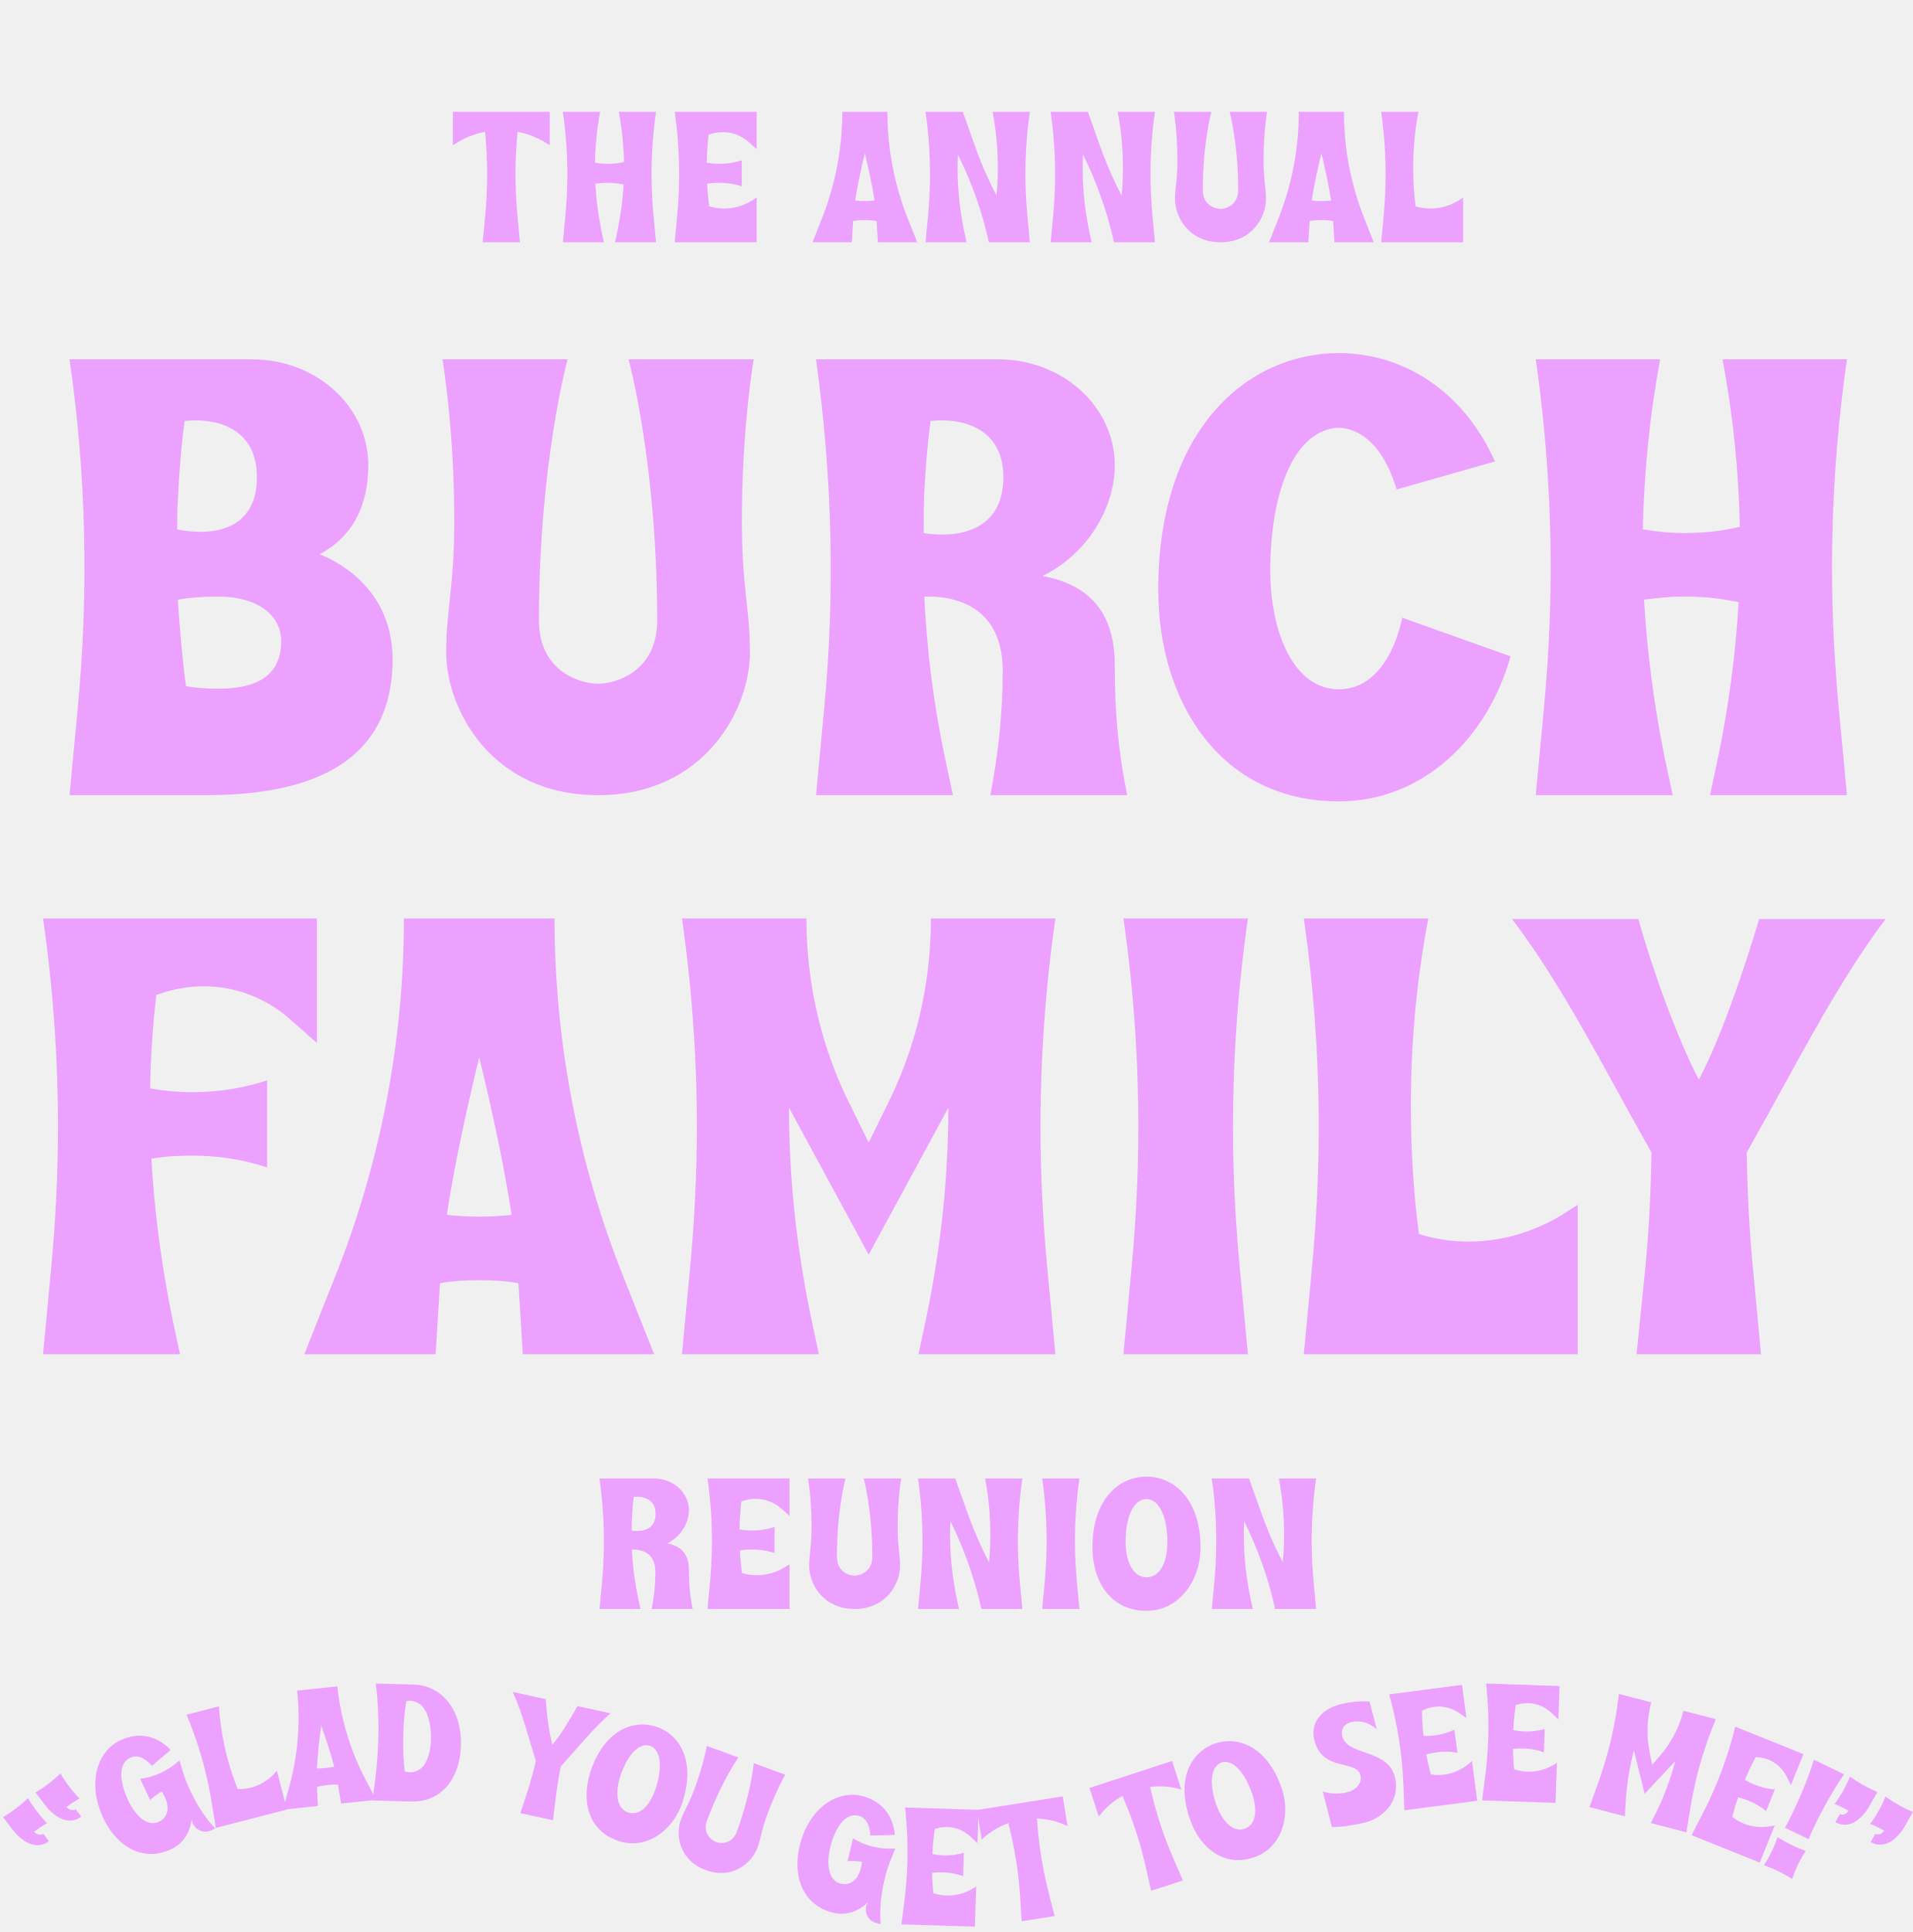
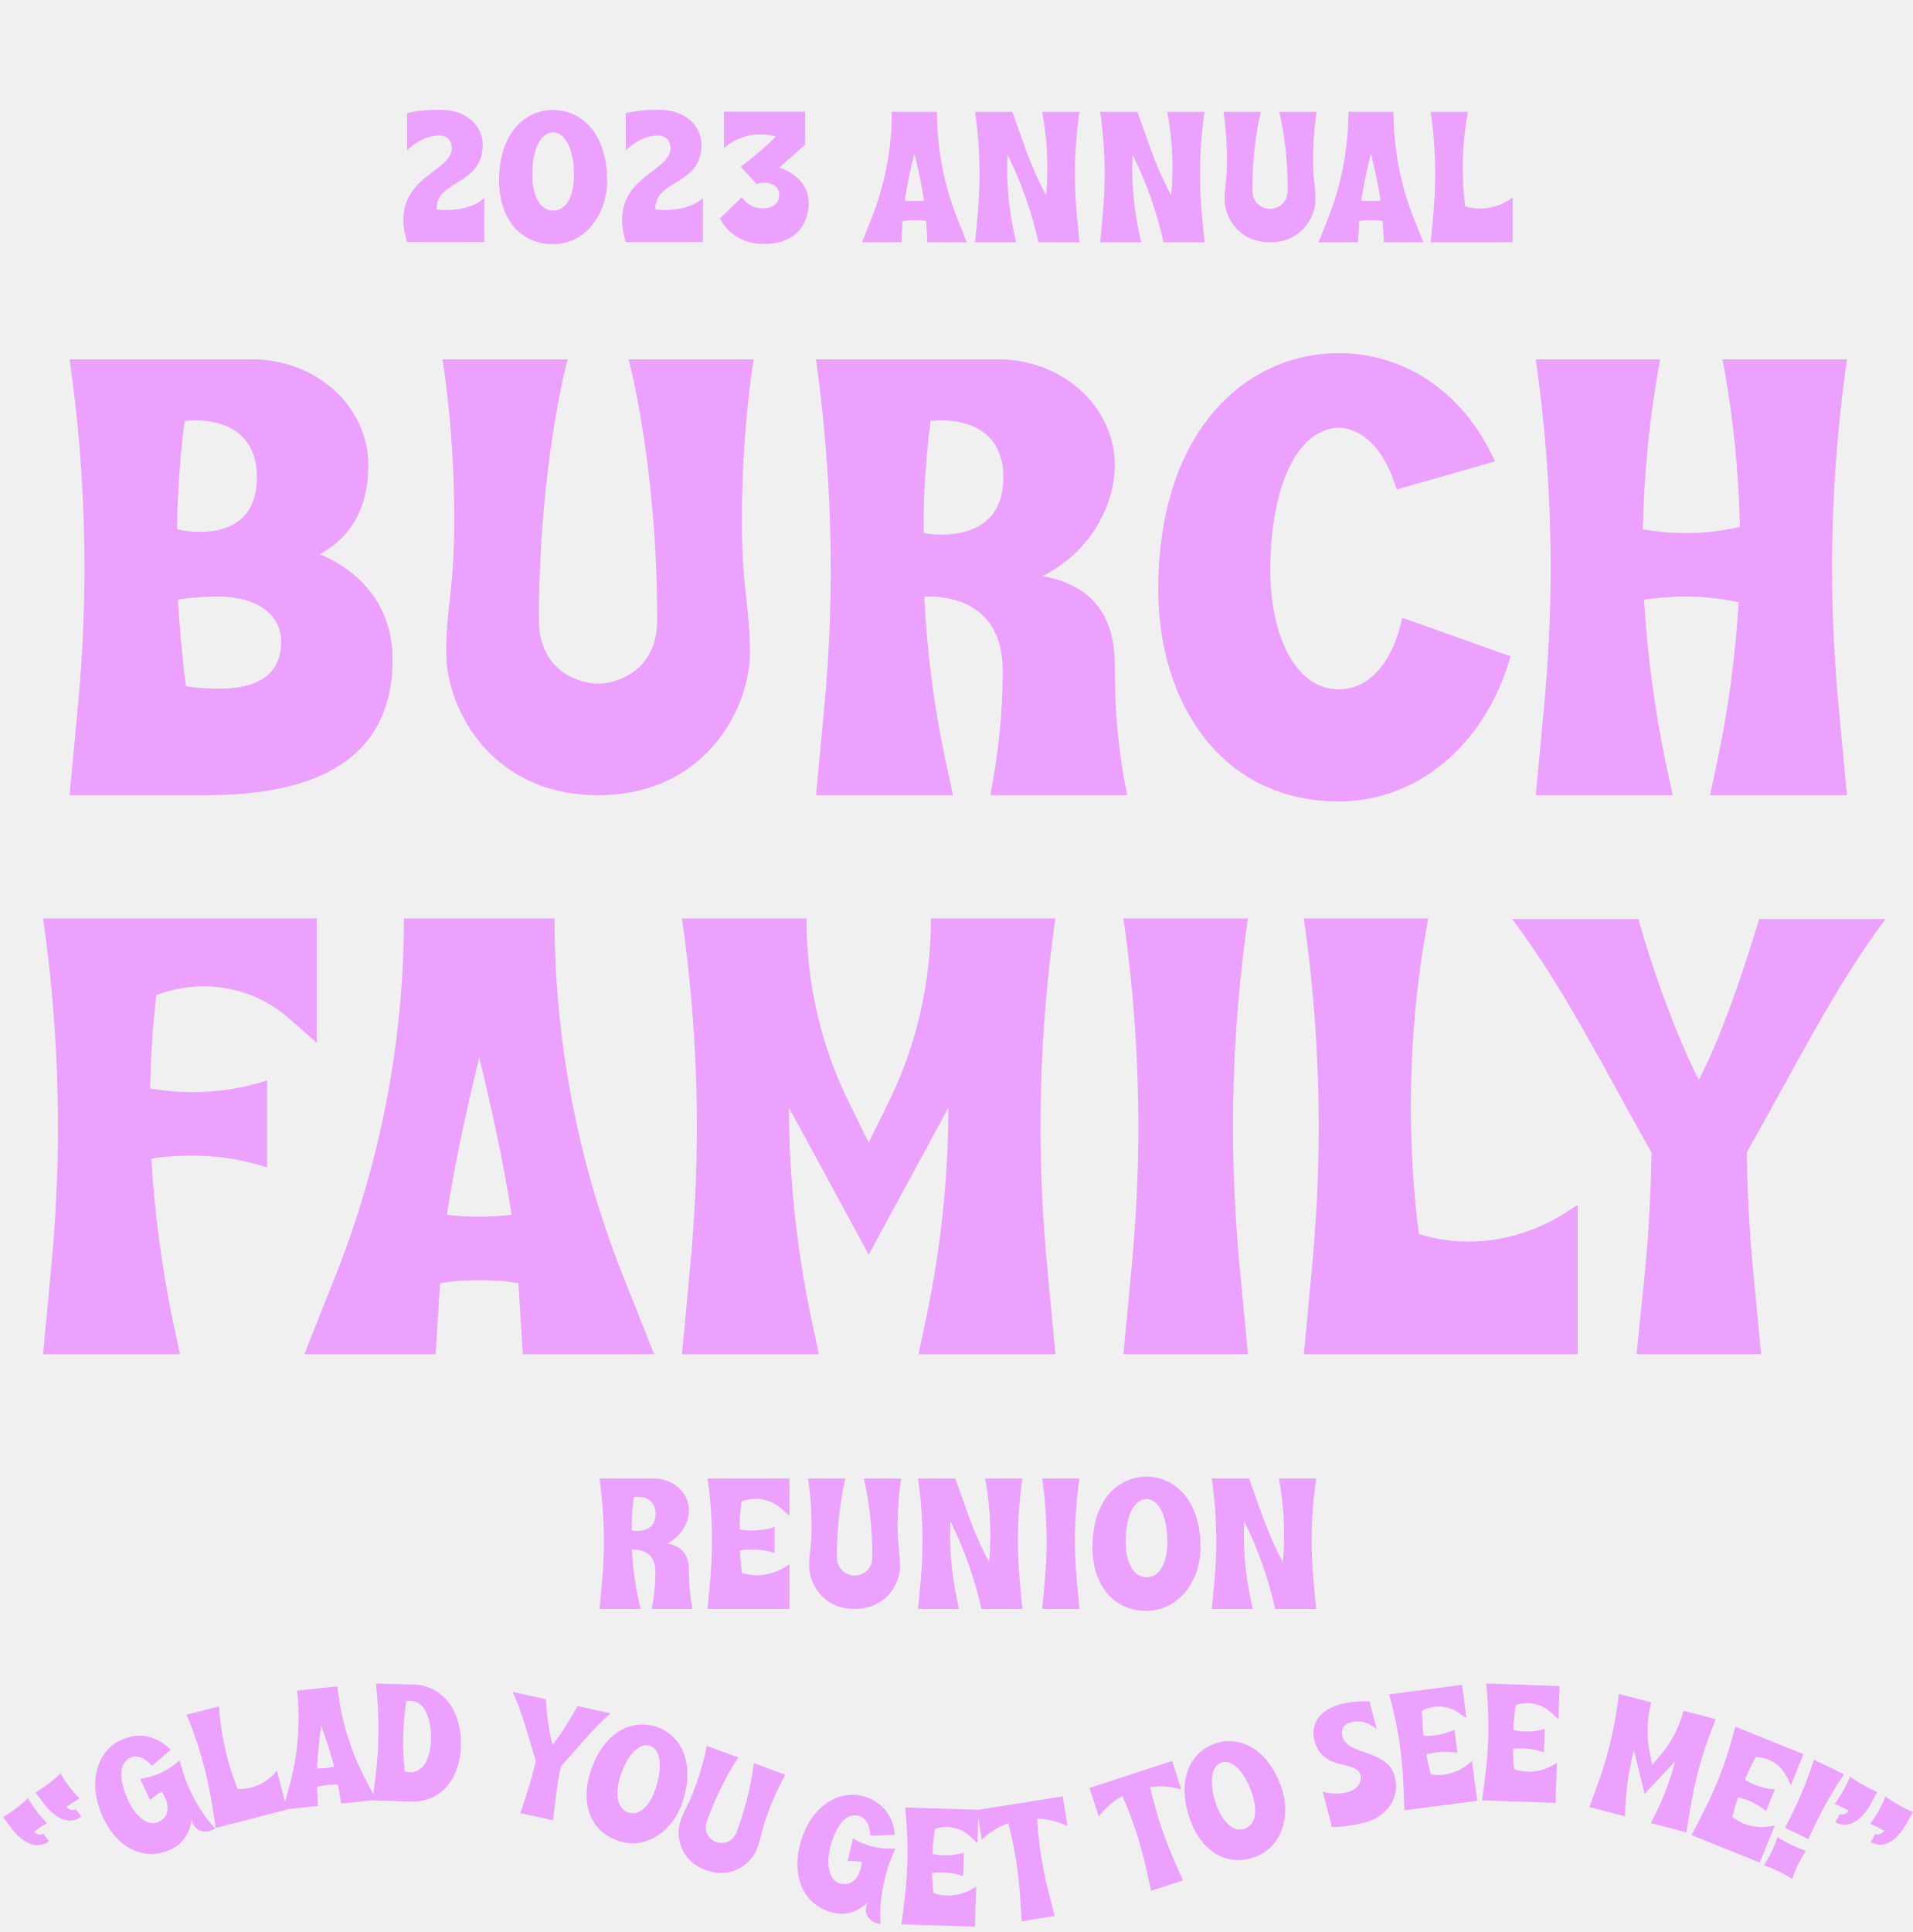
<svg xmlns="http://www.w3.org/2000/svg" width="308" height="311" viewBox="0 0 308 311" fill="none">
-   <path d="M77.719 39H83.719L83.329 34.86C83.119 32.61 82.999 30.33 82.999 28.08C82.999 25.8 83.119 23.49 83.329 21.21C85.159 21.57 86.929 22.29 88.519 23.4V18H72.919V23.4C74.509 22.29 76.279 21.57 78.109 21.21C78.319 23.49 78.439 25.8 78.439 28.08C78.439 30.33 78.319 32.61 78.109 34.86L77.719 39ZM90.629 39H97.23L96.84 37.17C96.329 34.65 95.999 32.13 95.85 29.58C96.51 29.49 97.169 29.43 97.829 29.43C98.7 29.43 99.54 29.52 100.409 29.7C100.259 32.22 99.93 34.71 99.419 37.17L99.029 39H105.629L105.239 34.86C105.029 32.61 104.909 30.33 104.909 28.08C104.909 24.72 105.149 21.33 105.629 18H99.629C100.139 20.67 100.409 23.37 100.469 26.07C99.6 26.28 98.7 26.37 97.829 26.37C97.139 26.37 96.48 26.31 95.79 26.19C95.85 23.46 96.12 20.7 96.629 18H90.629C91.109 21.33 91.35 24.72 91.35 28.08C91.35 30.33 91.23 32.61 91.019 34.86L90.629 39ZM108.633 39H121.833V31.8L121.083 32.28C119.703 33.12 118.143 33.57 116.583 33.57C115.773 33.57 114.963 33.45 114.183 33.21C114.033 32.01 113.913 30.81 113.853 29.58C114.513 29.46 115.173 29.43 115.833 29.43C117.063 29.43 118.263 29.61 119.433 30V25.8C118.263 26.19 117.063 26.37 115.833 26.37C115.143 26.37 114.483 26.31 113.793 26.19C113.823 24.69 113.913 23.19 114.093 21.69C114.813 21.42 115.593 21.27 116.373 21.27C117.873 21.27 119.373 21.81 120.573 22.89L121.833 24V18H108.633C109.113 21.33 109.353 24.72 109.353 28.08C109.353 30.33 109.233 32.61 109.023 34.86L108.633 39ZM130.82 39H137.15L137.36 35.58C137.99 35.46 138.62 35.43 139.25 35.43C139.88 35.43 140.51 35.46 141.14 35.58L141.35 39H147.68L146.24 35.37C144.02 29.85 142.88 23.94 142.88 18H135.62C135.62 23.94 134.48 29.85 132.26 35.37L130.82 39ZM139.25 32.37C138.74 32.37 138.2 32.34 137.69 32.28C138.08 29.73 138.65 27.18 139.25 24.69C139.85 27.18 140.42 29.73 140.81 32.28C140.3 32.34 139.76 32.37 139.25 32.37ZM149.021 39H155.621L155.231 37.17C154.541 33.84 154.181 30.45 154.181 27.06C154.181 26.34 154.211 25.62 154.241 24.9C156.461 29.37 158.141 34.11 159.221 39H165.821L165.431 34.86C165.221 32.61 165.101 30.33 165.101 28.08C165.101 24.72 165.341 21.33 165.821 18H159.821C160.391 21 160.661 24 160.661 27.03C160.661 28.5 160.601 30 160.451 31.47C159.071 28.83 157.901 26.13 156.911 23.31L155.021 18H149.021C149.501 21.33 149.741 24.72 149.741 28.08C149.741 30.33 149.621 32.61 149.411 34.86L149.021 39ZM169.163 39H175.763L175.373 37.17C174.683 33.84 174.323 30.45 174.323 27.06C174.323 26.34 174.353 25.62 174.383 24.9C176.603 29.37 178.283 34.11 179.363 39H185.963L185.573 34.86C185.363 32.61 185.243 30.33 185.243 28.08C185.243 24.72 185.483 21.33 185.963 18H179.963C180.533 21 180.803 24 180.803 27.03C180.803 28.5 180.743 30 180.593 31.47C179.213 28.83 178.043 26.13 177.053 23.31L175.163 18H169.163C169.643 21.33 169.883 24.72 169.883 28.08C169.883 30.33 169.763 32.61 169.553 34.86L169.163 39ZM196.512 39C201.702 39 203.832 34.8 203.832 32.13C203.832 30 203.442 29.01 203.442 25.77C203.442 21.3 204.012 18 204.012 18H197.982C197.982 18 199.362 23.04 199.362 30.57C199.362 33.06 197.352 33.63 196.512 33.63C195.672 33.63 193.662 33.06 193.662 30.57C193.662 23.04 195.042 18 195.042 18H189.012C189.012 18 189.582 21.3 189.582 25.77C189.582 29.01 189.192 30 189.192 32.13C189.192 34.8 191.322 39 196.512 39ZM204.328 39H210.658L210.868 35.58C211.498 35.46 212.128 35.43 212.758 35.43C213.388 35.43 214.018 35.46 214.648 35.58L214.858 39H221.188L219.748 35.37C217.528 29.85 216.388 23.94 216.388 18H209.128C209.128 23.94 207.988 29.85 205.768 35.37L204.328 39ZM212.758 32.37C212.248 32.37 211.708 32.34 211.198 32.28C211.588 29.73 212.158 27.18 212.758 24.69C213.358 27.18 213.928 29.73 214.318 32.28C213.808 32.34 213.268 32.37 212.758 32.37ZM222.382 39H235.582V31.8L234.832 32.28C233.452 33.12 231.892 33.57 230.332 33.57C229.522 33.57 228.712 33.45 227.932 33.21C227.662 31.17 227.542 29.1 227.542 27.03C227.542 24 227.812 21 228.382 18H222.382C222.862 21.33 223.102 24.72 223.102 28.08C223.102 30.33 222.982 32.61 222.772 34.86L222.382 39Z" fill="#ECA1FF" />
+   <path d="M77.963 38.97V31.86C77.963 31.86 76.313 33.81 71.753 33.81C70.253 33.81 70.283 33.63 70.283 33.63C70.283 28.89 77.723 29.88 77.723 23.31C77.723 20.16 75.023 17.67 70.883 17.67C67.223 17.67 65.543 18.24 65.543 18.24V24.18C65.543 24.18 67.883 21.81 70.673 21.81C71.933 21.81 72.743 22.59 72.743 23.85C72.743 27.42 64.943 28.32 64.943 35.4C64.943 37.17 65.543 38.97 65.543 38.97H77.963ZM89.054 39.3C94.244 39.3 97.754 34.5 97.754 29.1C97.754 21.3 93.494 17.7 89.054 17.7C84.614 17.7 80.354 21.3 80.354 29.1C80.354 34.5 83.234 39.3 89.054 39.3ZM89.054 33.9C86.834 33.9 85.694 31.23 85.694 28.17C85.694 24.6 86.744 21.51 88.934 21.3H89.174C91.334 21.51 92.414 24.6 92.414 28.17C92.414 31.47 91.274 33.9 89.054 33.9ZM113.179 38.97V31.86C113.179 31.86 111.529 33.81 106.969 33.81C105.469 33.81 105.499 33.63 105.499 33.63C105.499 28.89 112.939 29.88 112.939 23.31C112.939 20.16 110.239 17.67 106.099 17.67C102.439 17.67 100.759 18.24 100.759 18.24V24.18C100.759 24.18 103.099 21.81 105.889 21.81C107.149 21.81 107.959 22.59 107.959 23.85C107.959 27.42 100.159 28.32 100.159 35.4C100.159 37.17 100.759 38.97 100.759 38.97H113.179ZM122.95 39.27C128.26 39.27 130.21 35.97 130.21 32.64C130.21 29.31 127.21 27.45 125.44 27L129.64 23.28V17.97H116.56V23.85C116.56 23.85 118.75 21.63 122.41 21.63C124 21.63 124.9 21.99 124.9 21.99C124.9 21.99 123.04 23.97 119.26 26.85L121.84 29.64C121.84 29.64 122.32 29.4 122.95 29.4C124.3 29.4 125.47 30.03 125.47 31.41C125.47 32.97 124.12 33.54 122.8 33.54C121.51 33.54 120.31 32.97 119.44 31.74L115.93 35.16C115.93 35.16 117.67 39.27 122.95 39.27ZM138.796 39H145.126L145.336 35.58C145.966 35.46 146.596 35.43 147.226 35.43C147.856 35.43 148.486 35.46 149.116 35.58L149.326 39H155.656L154.216 35.37C151.996 29.85 150.856 23.94 150.856 18H143.596C143.596 23.94 142.456 29.85 140.236 35.37L138.796 39ZM147.226 32.37C146.716 32.37 146.176 32.34 145.666 32.28C146.056 29.73 146.626 27.18 147.226 24.69C147.826 27.18 148.396 29.73 148.786 32.28C148.276 32.34 147.736 32.37 147.226 32.37ZM156.997 39H163.597L163.207 37.17C162.517 33.84 162.157 30.45 162.157 27.06C162.157 26.34 162.187 25.62 162.217 24.9C164.437 29.37 166.117 34.11 167.197 39H173.797L173.407 34.86C173.197 32.61 173.077 30.33 173.077 28.08C173.077 24.72 173.317 21.33 173.797 18H167.797C168.367 21 168.637 24 168.637 27.03C168.637 28.5 168.577 30 168.427 31.47C167.047 28.83 165.877 26.13 164.887 23.31L162.997 18H156.997C157.477 21.33 157.717 24.72 157.717 28.08C157.717 30.33 157.597 32.61 157.387 34.86L156.997 39ZM177.139 39H183.739L183.349 37.17C182.659 33.84 182.299 30.45 182.299 27.06C182.299 26.34 182.329 25.62 182.359 24.9C184.579 29.37 186.259 34.11 187.339 39H193.939L193.549 34.86C193.339 32.61 193.219 30.33 193.219 28.08C193.219 24.72 193.459 21.33 193.939 18H187.939C188.509 21 188.779 24 188.779 27.03C188.779 28.5 188.719 30 188.569 31.47C187.189 28.83 186.019 26.13 185.029 23.31L183.139 18H177.139C177.619 21.33 177.859 24.72 177.859 28.08C177.859 30.33 177.739 32.61 177.529 34.86L177.139 39ZM204.488 39C209.678 39 211.808 34.8 211.808 32.13C211.808 30 211.418 29.01 211.418 25.77C211.418 21.3 211.988 18 211.988 18H205.958C205.958 18 207.338 23.04 207.338 30.57C207.338 33.06 205.328 33.63 204.488 33.63C203.648 33.63 201.638 33.06 201.638 30.57C201.638 23.04 203.018 18 203.018 18H196.988C196.988 18 197.558 21.3 197.558 25.77C197.558 29.01 197.168 30 197.168 32.13C197.168 34.8 199.298 39 204.488 39ZM212.305 39H218.635L218.845 35.58C219.475 35.46 220.105 35.43 220.735 35.43C221.365 35.43 221.995 35.46 222.625 35.58L222.835 39H229.165L227.725 35.37C225.505 29.85 224.365 23.94 224.365 18H217.105C217.105 23.94 215.965 29.85 213.745 35.37L212.305 39ZM220.735 32.37C220.225 32.37 219.685 32.34 219.175 32.28C219.565 29.73 220.135 27.18 220.735 24.69C221.335 27.18 221.905 29.73 222.295 32.28C221.785 32.34 221.245 32.37 220.735 32.37ZM230.359 39H243.559V31.8L242.809 32.28C241.429 33.12 239.869 33.57 238.309 33.57C237.499 33.57 236.689 33.45 235.909 33.21C235.639 31.17 235.519 29.1 235.519 27.03C235.519 24 235.789 21 236.359 18H230.359C230.839 21.33 231.079 24.72 231.079 28.08C231.079 30.33 230.959 32.61 230.749 34.86L230.359 39Z" fill="#ECA1FF" />
  <path d="M11.195 128H33.244C56.195 128 63.21 118.278 63.21 106.152C63.21 95.227 54.992 90.617 51.484 89.214C56.495 86.508 59.302 81.798 59.302 74.882C59.302 65.461 50.983 57.844 40.56 57.844H11.195C13.901 76.486 14.302 95.428 12.498 114.169L11.195 128ZM28.534 85.205C28.534 83.602 28.534 81.998 28.634 80.595C28.834 76.285 29.135 72.076 29.736 67.766C35.549 67.165 41.362 69.37 41.362 76.787C41.362 88.412 28.534 85.205 28.534 85.205ZM35.248 110.862C32.843 110.862 31.139 110.662 29.937 110.461C29.335 105.851 28.934 101.14 28.634 96.53C30.338 96.23 32.542 96.029 35.148 96.029C41.362 96.029 45.271 98.936 45.271 103.245C45.271 108.858 41.162 110.862 35.248 110.862ZM96.295 128C113.634 128 120.75 113.969 120.75 105.049C120.75 97.933 119.447 94.626 119.447 83.802C119.447 68.869 121.351 57.844 121.351 57.844H101.206C101.206 57.844 105.817 74.682 105.817 99.838C105.817 108.156 99.102 110.06 96.295 110.06C93.489 110.06 86.774 108.156 86.774 99.838C86.774 74.682 91.385 57.844 91.385 57.844H71.24C71.24 57.844 73.144 68.869 73.144 83.802C73.144 94.626 71.841 97.933 71.841 105.049C71.841 113.969 78.957 128 96.295 128ZM131.385 128H153.434L152.131 121.886C150.327 113.368 149.224 104.648 148.824 96.029C152.331 95.929 161.351 96.63 161.452 107.855C161.452 114.67 160.75 121.385 159.447 128H181.496C180.093 121.285 179.492 114.57 179.492 107.755V107.054C179.492 97.432 174.18 93.924 167.866 92.722C175.182 89.114 179.492 81.697 179.492 74.882C179.492 65.461 171.073 57.844 160.75 57.844H131.385C133.991 76.486 134.492 95.428 132.688 114.169L131.385 128ZM148.723 85.806C148.723 83.401 148.723 81.196 148.824 79.192C149.024 75.383 149.325 71.575 149.826 67.766C155.639 67.165 161.552 69.37 161.552 76.787C161.552 88.412 148.723 85.806 148.723 85.806ZM215.556 129.002C229.086 129.002 239.509 118.88 243.217 105.65L225.778 99.437C224.375 106.051 220.868 110.962 215.556 110.962C208.34 110.962 204.531 101.842 204.531 91.82C204.531 79.893 208.039 69.57 215.155 68.869H215.957C220.266 69.37 223.173 73.178 224.876 78.791L240.712 74.281C235.4 62.455 225.478 56.842 215.556 56.842C201.024 56.842 186.491 68.869 186.491 94.927C186.491 112.967 196.514 129.002 215.556 129.002ZM247.271 128H269.319L268.017 121.886C266.313 113.468 265.21 105.049 264.709 96.53C266.914 96.23 269.119 96.029 271.324 96.029C274.23 96.029 277.037 96.33 279.943 96.931C279.442 105.35 278.339 113.668 276.636 121.886L275.333 128H297.382L296.079 114.169C295.377 106.653 294.976 99.036 294.976 91.519C294.976 80.294 295.778 68.969 297.382 57.844H277.337C279.041 66.764 279.943 75.784 280.143 84.804C277.237 85.506 274.23 85.806 271.324 85.806C269.019 85.806 266.814 85.606 264.509 85.205C264.709 76.085 265.611 66.865 267.315 57.844H247.271C248.874 68.969 249.676 80.294 249.676 91.519C249.676 99.036 249.275 106.653 248.573 114.169L247.271 128ZM6.931 218H28.98L27.677 211.886C25.974 203.468 24.871 195.049 24.37 186.53C26.575 186.129 28.78 186.029 30.985 186.029C35.094 186.029 39.103 186.63 43.011 187.933V173.902C39.103 175.205 35.094 175.807 30.985 175.807C28.68 175.807 26.475 175.606 24.17 175.205C24.27 170.194 24.57 165.183 25.172 160.172C27.577 159.27 30.183 158.769 32.789 158.769C37.8 158.769 42.811 160.573 46.82 164.181L51.029 167.889V147.845H6.931C8.535 158.969 9.337 170.294 9.337 181.519C9.337 189.036 8.936 196.653 8.234 204.169L6.931 218ZM48.997 218H70.144L70.846 206.575C72.95 206.174 75.055 206.074 77.16 206.074C79.264 206.074 81.369 206.174 83.474 206.575L84.175 218H105.322L100.511 205.873C93.095 187.432 89.287 167.689 89.287 147.845H65.033C65.033 167.689 61.224 187.432 53.808 205.873L48.997 218ZM77.16 195.851C75.456 195.851 73.652 195.751 71.948 195.55C73.251 187.031 75.155 178.513 77.16 170.194C79.164 178.513 81.068 187.031 82.371 195.55C80.667 195.751 78.863 195.851 77.16 195.851ZM109.8 218H131.849L130.546 211.886C128.241 200.762 127.038 189.537 127.038 178.312L139.867 201.964L152.695 178.312C152.695 189.537 151.492 200.762 149.187 211.886L147.884 218H169.933L168.63 204.169C167.929 196.653 167.528 189.036 167.528 181.519C167.528 170.294 168.33 158.969 169.933 147.845H149.889C149.889 158.368 147.483 168.791 142.673 178.212L139.867 183.924L137.06 178.212C132.25 168.791 129.844 158.368 129.844 147.845H109.8C111.404 158.969 112.205 170.294 112.205 181.519C112.205 189.036 111.804 196.653 111.103 204.169L109.8 218ZM180.883 218H200.928L199.625 204.169C198.923 196.653 198.522 189.036 198.522 181.519C198.522 170.294 199.324 158.969 200.928 147.845H180.883C182.487 158.969 183.289 170.294 183.289 181.519C183.289 189.036 182.888 196.653 182.186 204.169L180.883 218ZM209.928 218H254.026V193.947L251.52 195.55C246.91 198.356 241.698 199.86 236.487 199.86C233.781 199.86 231.075 199.459 228.469 198.657C227.567 191.842 227.166 184.927 227.166 178.011C227.166 167.889 228.068 157.867 229.972 147.845H209.928C211.532 158.969 212.333 170.294 212.333 181.519C212.333 189.036 211.933 196.653 211.231 204.169L209.928 218ZM263.504 218H283.548L282.245 204.169C281.644 197.956 281.343 191.742 281.243 185.528L282.245 183.724C288.559 172.599 295.575 158.568 303.593 147.945H283.248C280.742 156.263 277.134 166.987 273.526 173.802C270.018 166.987 266.21 156.564 263.804 147.945H243.459C251.577 158.568 258.593 172.599 264.907 183.724L265.909 185.528C265.809 191.742 265.508 197.956 264.907 204.169L263.504 218Z" fill="#ECA1FF" />
  <path d="M96.526 259H103.126L102.736 257.17C102.196 254.62 101.866 252.01 101.746 249.43C102.796 249.4 105.496 249.61 105.526 252.97C105.526 255.01 105.316 257.02 104.926 259H111.526C111.106 256.99 110.926 254.98 110.926 252.94V252.73C110.926 249.85 109.336 248.8 107.446 248.44C109.636 247.36 110.926 245.14 110.926 243.1C110.926 240.28 108.406 238 105.316 238H96.526C97.306 243.58 97.456 249.25 96.916 254.86L96.526 259ZM101.716 246.37C101.716 245.65 101.716 244.99 101.746 244.39C101.806 243.25 101.896 242.11 102.046 240.97C103.786 240.79 105.556 241.45 105.556 243.67C105.556 247.15 101.716 246.37 101.716 246.37ZM113.914 259H127.114V251.8L126.364 252.28C124.984 253.12 123.424 253.57 121.864 253.57C121.054 253.57 120.244 253.45 119.464 253.21C119.314 252.01 119.194 250.81 119.134 249.58C119.794 249.46 120.454 249.43 121.114 249.43C122.344 249.43 123.544 249.61 124.714 250V245.8C123.544 246.19 122.344 246.37 121.114 246.37C120.424 246.37 119.764 246.31 119.074 246.19C119.104 244.69 119.194 243.19 119.374 241.69C120.094 241.42 120.874 241.27 121.654 241.27C123.154 241.27 124.654 241.81 125.854 242.89L127.114 244V238H113.914C114.394 241.33 114.634 244.72 114.634 248.08C114.634 250.33 114.514 252.61 114.304 254.86L113.914 259ZM137.601 259C142.791 259 144.921 254.8 144.921 252.13C144.921 250 144.531 249.01 144.531 245.77C144.531 241.3 145.101 238 145.101 238H139.071C139.071 238 140.451 243.04 140.451 250.57C140.451 253.06 138.441 253.63 137.601 253.63C136.761 253.63 134.751 253.06 134.751 250.57C134.751 243.04 136.131 238 136.131 238H130.101C130.101 238 130.671 241.3 130.671 245.77C130.671 249.01 130.281 250 130.281 252.13C130.281 254.8 132.411 259 137.601 259ZM147.812 259H154.412L154.022 257.17C153.332 253.84 152.972 250.45 152.972 247.06C152.972 246.34 153.002 245.62 153.032 244.9C155.252 249.37 156.932 254.11 158.012 259H164.612L164.222 254.86C164.012 252.61 163.892 250.33 163.892 248.08C163.892 244.72 164.132 241.33 164.612 238H158.612C159.182 241 159.452 244 159.452 247.03C159.452 248.5 159.392 250 159.242 251.47C157.862 248.83 156.692 246.13 155.702 243.31L153.812 238H147.812C148.292 241.33 148.532 244.72 148.532 248.08C148.532 250.33 148.412 252.61 148.202 254.86L147.812 259ZM167.8 259H173.8L173.41 254.86C173.2 252.61 173.08 250.33 173.08 248.08C173.08 244.72 173.32 241.33 173.8 238H167.8C168.28 241.33 168.52 244.72 168.52 248.08C168.52 250.33 168.4 252.61 168.19 254.86L167.8 259ZM184.595 259.3C189.785 259.3 193.295 254.5 193.295 249.1C193.295 241.3 189.005 237.7 184.595 237.7C180.155 237.7 175.895 241.3 175.895 249.1C175.895 254.5 178.775 259.3 184.595 259.3ZM184.595 253.9C182.375 253.9 181.235 251.23 181.235 248.17C181.235 244.6 182.285 241.51 184.475 241.3H184.715C186.875 241.51 187.955 244.6 187.955 248.17C187.955 251.47 186.815 253.9 184.595 253.9ZM195.113 259H201.713L201.323 257.17C200.633 253.84 200.273 250.45 200.273 247.06C200.273 246.34 200.303 245.62 200.333 244.9C202.553 249.37 204.233 254.11 205.313 259H211.913L211.523 254.86C211.313 252.61 211.193 250.33 211.193 248.08C211.193 244.72 211.433 241.33 211.913 238H205.913C206.483 241 206.753 244 206.753 247.03C206.753 248.5 206.693 250 206.543 251.47C205.163 248.83 203.993 246.13 203.003 243.31L201.113 238H195.113C195.593 241.33 195.833 244.72 195.833 248.08C195.833 250.33 195.713 252.61 195.503 254.86L195.113 259Z" fill="#ECA1FF" />
  <g clip-path="url(#clip0_101_10849)">
    <path d="M0.676 292.397C1.994 291.598 3.236 290.654 4.381 289.583L4.515 289.447C4.933 290.177 5.411 290.894 5.915 291.558C6.42 292.221 6.983 292.875 7.573 293.473C6.844 293.892 6.147 294.353 5.484 294.857C6.29 295.696 6.976 295.176 6.976 295.176L7.886 296.375C6.559 297.384 5.115 297.129 3.814 296.26C3.517 296.047 3.224 295.796 2.933 295.545C2.629 295.235 2.294 294.882 2.017 294.518L0.488 292.505L0.676 292.397ZM5.88 288.445C7.22 287.63 8.462 286.687 9.585 285.63L9.741 285.48C10.159 286.208 10.637 286.926 11.141 287.59C11.646 288.254 12.209 288.906 12.799 289.505C12.07 289.923 11.373 290.385 10.71 290.889C11.516 291.729 12.18 291.224 12.18 291.224L13.091 292.423C11.785 293.415 10.32 293.176 9.04 292.292C8.743 292.078 8.429 291.844 8.159 291.577C7.834 291.283 7.52 290.914 7.243 290.549L5.714 288.537L5.88 288.445Z" fill="#ECA1FF" />
    <path d="M16.649 292.711C13.875 286.826 15.821 281.808 19.349 280.146C22.706 278.565 25.591 279.703 27.481 281.695L24.462 284.247C23.723 283.436 22.427 282.262 20.943 282.961C18.948 283.901 19.263 286.903 20.673 289.895C21.819 292.327 23.787 294.105 25.538 293.279C27.29 292.454 27.21 290.709 26.523 289.25C26.397 288.982 26.223 288.678 26.05 288.373C25.403 288.766 24.755 289.22 24.177 289.761L22.572 286.355C23.743 286.19 24.893 285.856 25.964 285.352C27.035 284.847 28.025 284.173 28.898 283.376L29.322 284.781C29.666 286.015 30.143 287.218 30.705 288.409C31.76 290.647 33.119 292.711 34.657 294.335L34.024 294.633C32.857 295.183 31.547 294.611 31.054 293.565C30.951 293.346 30.896 293.104 30.866 292.851C30.587 295.033 29.475 296.775 27.602 297.658C22.906 299.869 18.712 297.09 16.649 292.711Z" fill="#ECA1FF" />
    <path d="M34.155 290.565C33.834 288.565 33.428 286.56 32.924 284.607C32.172 281.69 31.204 278.802 30.042 276.019L35.251 274.676C35.428 277.408 35.865 280.072 36.543 282.702C37.007 284.498 37.574 286.267 38.265 287.978C38.996 288.011 39.726 287.935 40.429 287.753C41.784 287.404 43.038 286.665 44.047 285.627L44.591 285.042L46.203 291.29L34.744 294.245L34.155 290.565Z" fill="#ECA1FF" />
    <path d="M46.482 287.94C47.943 282.812 48.403 277.437 47.845 272.143L54.318 271.46C54.876 276.754 56.448 281.915 58.946 286.626L60.571 289.726L54.928 290.321L54.419 287.293C53.846 287.245 53.282 287.278 52.72 287.337C52.158 287.396 51.599 287.482 51.049 287.648L51.183 290.716L45.54 291.31L46.482 287.94ZM53.815 284.382C53.227 282.146 52.479 279.928 51.71 277.765C51.409 280.04 51.141 282.367 51.033 284.676C51.493 284.681 51.978 284.657 52.432 284.61C52.887 284.561 53.366 284.484 53.815 284.382Z" fill="#ECA1FF" />
    <path d="M60.447 286.123C61.073 281.109 61.109 276.024 60.524 271.03L60.525 271.002L66.98 271.185C70.767 271.454 74.389 274.731 74.21 281.076C74.073 285.916 71.369 290.145 66.151 289.997L59.992 289.824L60.447 286.123ZM65.212 285.154C66.439 285.539 67.745 285.037 68.395 283.953C69.016 282.921 69.352 281.504 69.392 280.106C69.458 277.767 68.968 276.058 68.245 274.988C67.625 274.056 66.507 273.62 65.424 273.831C64.834 277.582 64.754 281.374 65.159 285.126L65.212 285.154Z" fill="#ECA1FF" />
    <path d="M84.944 288.323C85.458 286.729 85.893 285.117 86.275 283.493L86.116 282.963C85.098 279.684 84.063 275.604 82.543 272.353L87.878 273.519C88.015 275.917 88.416 278.868 88.945 280.856C90.283 279.275 91.843 276.671 92.977 274.634L98.313 275.8C95.601 278.126 92.957 281.402 90.663 283.956L90.297 284.372C89.967 286.007 89.689 287.653 89.491 289.317L89.04 293.018L83.783 291.869L84.944 288.323Z" fill="#ECA1FF" />
    <path d="M95.058 285.254C97.224 278.605 101.856 276.718 105.642 277.951C109.402 279.174 112.061 283.434 109.896 290.083C108.396 294.686 104.071 297.804 99.645 296.364C94.682 294.749 93.559 289.858 95.058 285.254ZM105.601 287.809C106.592 284.765 106.528 281.831 104.745 281.053L104.54 280.986C102.614 280.557 100.861 282.9 99.87 285.944C99.02 288.552 99.251 291.144 101.144 291.76C103.038 292.377 104.684 290.622 105.601 287.809Z" fill="#ECA1FF" />
    <path d="M109.6 292.994C110.258 291.202 110.892 290.489 111.893 287.763C113.274 284 113.814 281.048 113.814 281.048L118.89 282.91C118.89 282.91 116.171 286.725 113.844 293.062C113.075 295.158 114.591 296.258 115.298 296.518C116.005 296.776 117.873 296.918 118.643 294.823C120.969 288.486 121.365 283.818 121.365 283.818L126.44 285.68C126.44 285.68 124.941 288.281 123.56 292.043C122.559 294.77 122.582 295.723 121.923 297.516C121.099 299.763 118.008 302.64 113.639 301.036C109.27 299.433 108.775 295.241 109.6 292.994Z" fill="#ECA1FF" />
    <path d="M128.74 297.21C130.25 290.881 134.905 288.175 138.698 289.08C142.309 289.94 143.852 292.63 144.084 295.367L140.132 295.475C140.061 294.381 139.781 292.655 138.185 292.275C136.04 291.763 134.41 294.305 133.643 297.522C133.019 300.138 133.446 302.755 135.329 303.204C137.213 303.653 138.242 302.24 138.616 300.671C138.684 300.382 138.739 300.037 138.794 299.69C138.043 299.593 137.253 299.544 136.465 299.605L137.338 295.943C138.356 296.544 139.463 297.002 140.614 297.277C141.766 297.551 142.96 297.643 144.141 297.564L143.594 298.927C143.092 300.106 142.714 301.343 142.408 302.624C141.834 305.031 141.606 307.493 141.794 309.721L141.114 309.558C139.858 309.259 139.192 307.995 139.46 306.87C139.516 306.634 139.624 306.412 139.759 306.195C138.178 307.726 136.221 308.392 134.206 307.912C129.157 306.709 127.617 301.919 128.74 297.21Z" fill="#ECA1FF" />
    <path d="M145.605 306.073C145.856 304.064 146.027 302.025 146.09 300.009C146.184 297 146.063 293.957 145.726 290.96L157.553 291.328L157.386 296.702L156.288 295.673C155.243 294.672 153.914 294.147 152.57 294.105C151.871 294.083 151.168 294.195 150.515 294.418C150.312 295.756 150.189 297.097 150.121 298.44C150.736 298.567 151.326 298.639 151.944 298.658C153.046 298.692 154.126 298.564 155.185 298.248L155.068 302.009C154.031 301.627 152.96 301.434 151.859 301.399C151.267 301.38 150.675 301.389 150.08 301.479C150.1 302.581 150.174 303.66 150.275 304.739C150.967 304.975 151.69 305.105 152.415 305.128C153.813 305.171 155.223 304.812 156.483 304.098L157.169 303.689L156.968 310.138L145.141 309.771L145.605 306.073Z" fill="#ECA1FF" />
    <path d="M164.265 305.554C164.135 303.533 163.922 301.498 163.606 299.506C163.287 297.487 162.856 295.459 162.35 293.47C160.78 294.045 159.314 294.932 158.062 296.137L157.304 291.356L171.119 289.168L171.876 293.949C170.312 293.189 168.644 292.8 166.973 292.738C167.107 294.785 167.324 296.848 167.644 298.866C167.96 300.858 168.386 302.859 168.888 304.823L169.814 308.432L164.501 309.275L164.265 305.554Z" fill="#ECA1FF" />
    <path d="M184.526 300.73C184.079 298.755 183.548 296.779 182.922 294.862C182.288 292.919 181.543 290.985 180.73 289.101C179.27 289.916 177.962 291.022 176.916 292.41L175.414 287.809L188.709 283.471L190.21 288.072C188.546 287.569 186.838 287.447 185.178 287.649C185.634 289.65 186.174 291.651 186.808 293.595C187.434 295.511 188.17 297.42 188.974 299.278L190.459 302.698L185.344 304.365L184.526 300.73Z" fill="#ECA1FF" />
    <path d="M191.604 292.896C189.296 286.297 191.835 281.99 195.592 280.677C199.324 279.372 204.02 281.148 206.329 287.747C207.928 292.315 206.379 297.414 201.987 298.951C197.062 300.673 193.203 297.464 191.604 292.896ZM201.535 288.54C200.478 285.52 198.65 283.225 196.76 283.687L196.556 283.758C194.765 284.584 194.792 287.509 195.848 290.529C196.754 293.118 198.51 295.039 200.388 294.382C202.266 293.725 202.512 291.332 201.535 288.54Z" fill="#ECA1FF" />
    <path d="M214.451 294.104L212.973 288.375C212.973 288.375 214.681 289.074 216.973 288.483C218.587 288.066 219.328 286.848 219.04 285.729C218.395 283.229 212.944 285.246 211.634 280.168C210.915 277.382 212.699 275.145 215.825 274.339C218.377 273.681 220.518 273.907 220.518 273.907L221.674 278.385C221.674 278.385 219.964 276.604 217.49 277.242C216.37 277.531 215.841 278.389 216.13 279.508C216.942 282.659 223.432 281.541 224.574 285.968C225.548 289.743 222.913 292.56 219.814 293.36C216.689 294.166 214.451 294.104 214.451 294.104Z" fill="#ECA1FF" />
    <path d="M225.979 287.687C225.903 285.663 225.745 283.622 225.483 281.623C225.091 278.637 224.484 275.651 223.669 272.748L235.405 271.212L236.103 276.544L234.854 275.704C233.661 274.884 232.264 274.579 230.931 274.753C230.237 274.845 229.562 275.068 228.952 275.392C228.968 276.746 229.062 278.089 229.21 279.426C229.837 279.453 230.431 279.429 231.044 279.349C232.138 279.206 233.184 278.906 234.178 278.424L234.667 282.156C233.582 281.945 232.494 281.925 231.4 282.069C230.814 282.145 230.23 282.249 229.658 282.432C229.854 283.518 230.1 284.571 230.374 285.62C231.095 285.743 231.829 285.756 232.55 285.661C233.937 285.48 235.271 284.898 236.4 283.991L237.01 283.477L237.849 289.876L226.113 291.413L225.979 287.687Z" fill="#ECA1FF" />
    <path d="M239.109 286.114C239.367 284.105 239.545 282.067 239.614 280.051C239.718 277.041 239.607 273.998 239.28 271L251.107 271.407L250.923 276.781L249.828 275.748C248.786 274.743 247.458 274.213 246.114 274.167C245.416 274.144 244.712 274.253 244.058 274.473C243.851 275.812 243.724 277.153 243.651 278.495C244.266 278.624 244.855 278.698 245.473 278.719C246.575 278.757 247.656 278.633 248.716 278.32L248.587 282.082C247.551 281.696 246.481 281.498 245.379 281.46C244.787 281.439 244.195 281.446 243.6 281.534C243.616 282.637 243.686 283.716 243.783 284.795C244.475 285.035 245.197 285.166 245.923 285.191C247.32 285.24 248.732 284.885 249.995 284.175L250.682 283.768L250.459 290.217L238.632 289.81L239.109 286.114Z" fill="#ECA1FF" />
    <path d="M257.184 287.39C257.875 285.486 258.494 283.536 259.002 281.584C259.762 278.67 260.318 275.675 260.655 272.679L265.861 274.033C265.149 276.766 265.069 279.634 265.681 282.406L266.024 284.079L267.139 282.785C269.025 280.664 270.355 278.12 271.067 275.388L276.273 276.743C275.103 279.523 274.13 282.41 273.371 285.324C272.862 287.275 272.452 289.28 272.126 291.279L271.529 294.958L265.802 293.468L266.554 291.968C267.905 289.236 268.977 286.403 269.735 283.489L264.804 288.763L263.071 281.754C262.313 284.669 261.866 287.665 261.712 290.709L261.638 292.384L255.911 290.894L257.184 287.39Z" fill="#ECA1FF" />
    <path d="M274.071 292.099C275 290.299 275.863 288.443 276.616 286.572C277.741 283.778 278.676 280.879 279.392 277.948L290.372 282.367L288.363 287.356L287.687 286.012C287.051 284.712 285.984 283.761 284.735 283.258C284.087 282.998 283.387 282.861 282.699 282.845C282.046 284.032 281.469 285.249 280.942 286.486C281.476 286.817 282.005 287.088 282.579 287.319C283.602 287.73 284.661 287.982 285.764 288.05L284.358 291.542C283.515 290.826 282.577 290.275 281.554 289.864C281.005 289.642 280.446 289.446 279.857 289.325C279.495 290.369 279.193 291.407 278.916 292.454C279.484 292.916 280.119 293.286 280.792 293.557C282.089 294.08 283.538 294.228 284.967 293.991L285.752 293.843L283.342 299.83L272.36 295.412L274.071 292.099Z" fill="#ECA1FF" />
    <path d="M286.362 295.835C287.695 296.66 289.099 297.341 290.573 297.876L290.755 297.934C289.834 299.34 289.094 300.864 288.56 302.459C287.118 301.551 285.616 300.823 284.01 300.254C284.931 298.848 285.67 297.323 286.203 295.729L286.362 295.835ZM287.412 294.222C289.282 290.735 290.848 287.071 292.064 283.267L296.906 285.612C294.674 288.924 292.768 292.424 291.188 296.052L287.412 294.222Z" fill="#ECA1FF" />
    <path d="M302.279 288.458L301.04 290.661C300.816 291.06 300.556 291.469 300.274 291.804C300.043 292.106 299.765 292.382 299.499 292.633C298.352 293.685 296.934 294.123 295.503 293.319L296.242 292.007C296.242 292.007 296.969 292.414 297.653 291.473C296.926 291.064 296.173 290.702 295.393 290.388C295.895 289.714 296.364 288.99 296.773 288.263C297.181 287.537 297.556 286.76 297.87 285.981L298.045 286.11C299.302 287.002 300.663 287.766 302.101 288.389L302.279 288.458ZM308 291.672L306.762 293.876C306.537 294.275 306.253 294.67 305.995 295.018C305.74 295.308 305.485 295.596 305.221 295.848C304.05 296.887 302.655 297.337 301.201 296.521L301.94 295.208C301.94 295.208 302.689 295.63 303.373 294.687C302.647 294.278 301.894 293.917 301.114 293.602C301.617 292.929 302.085 292.205 302.494 291.478C302.902 290.752 303.277 289.975 303.592 289.196L303.743 289.312C305.024 290.216 306.383 290.98 307.799 291.591L308 291.672Z" fill="#ECA1FF" />
  </g>
  <defs>
    <clipPath id="clip0_101_10849">
      <rect width="307.512" height="39.138" fill="white" transform="translate(0.488281 271)" />
    </clipPath>
  </defs>
</svg>
